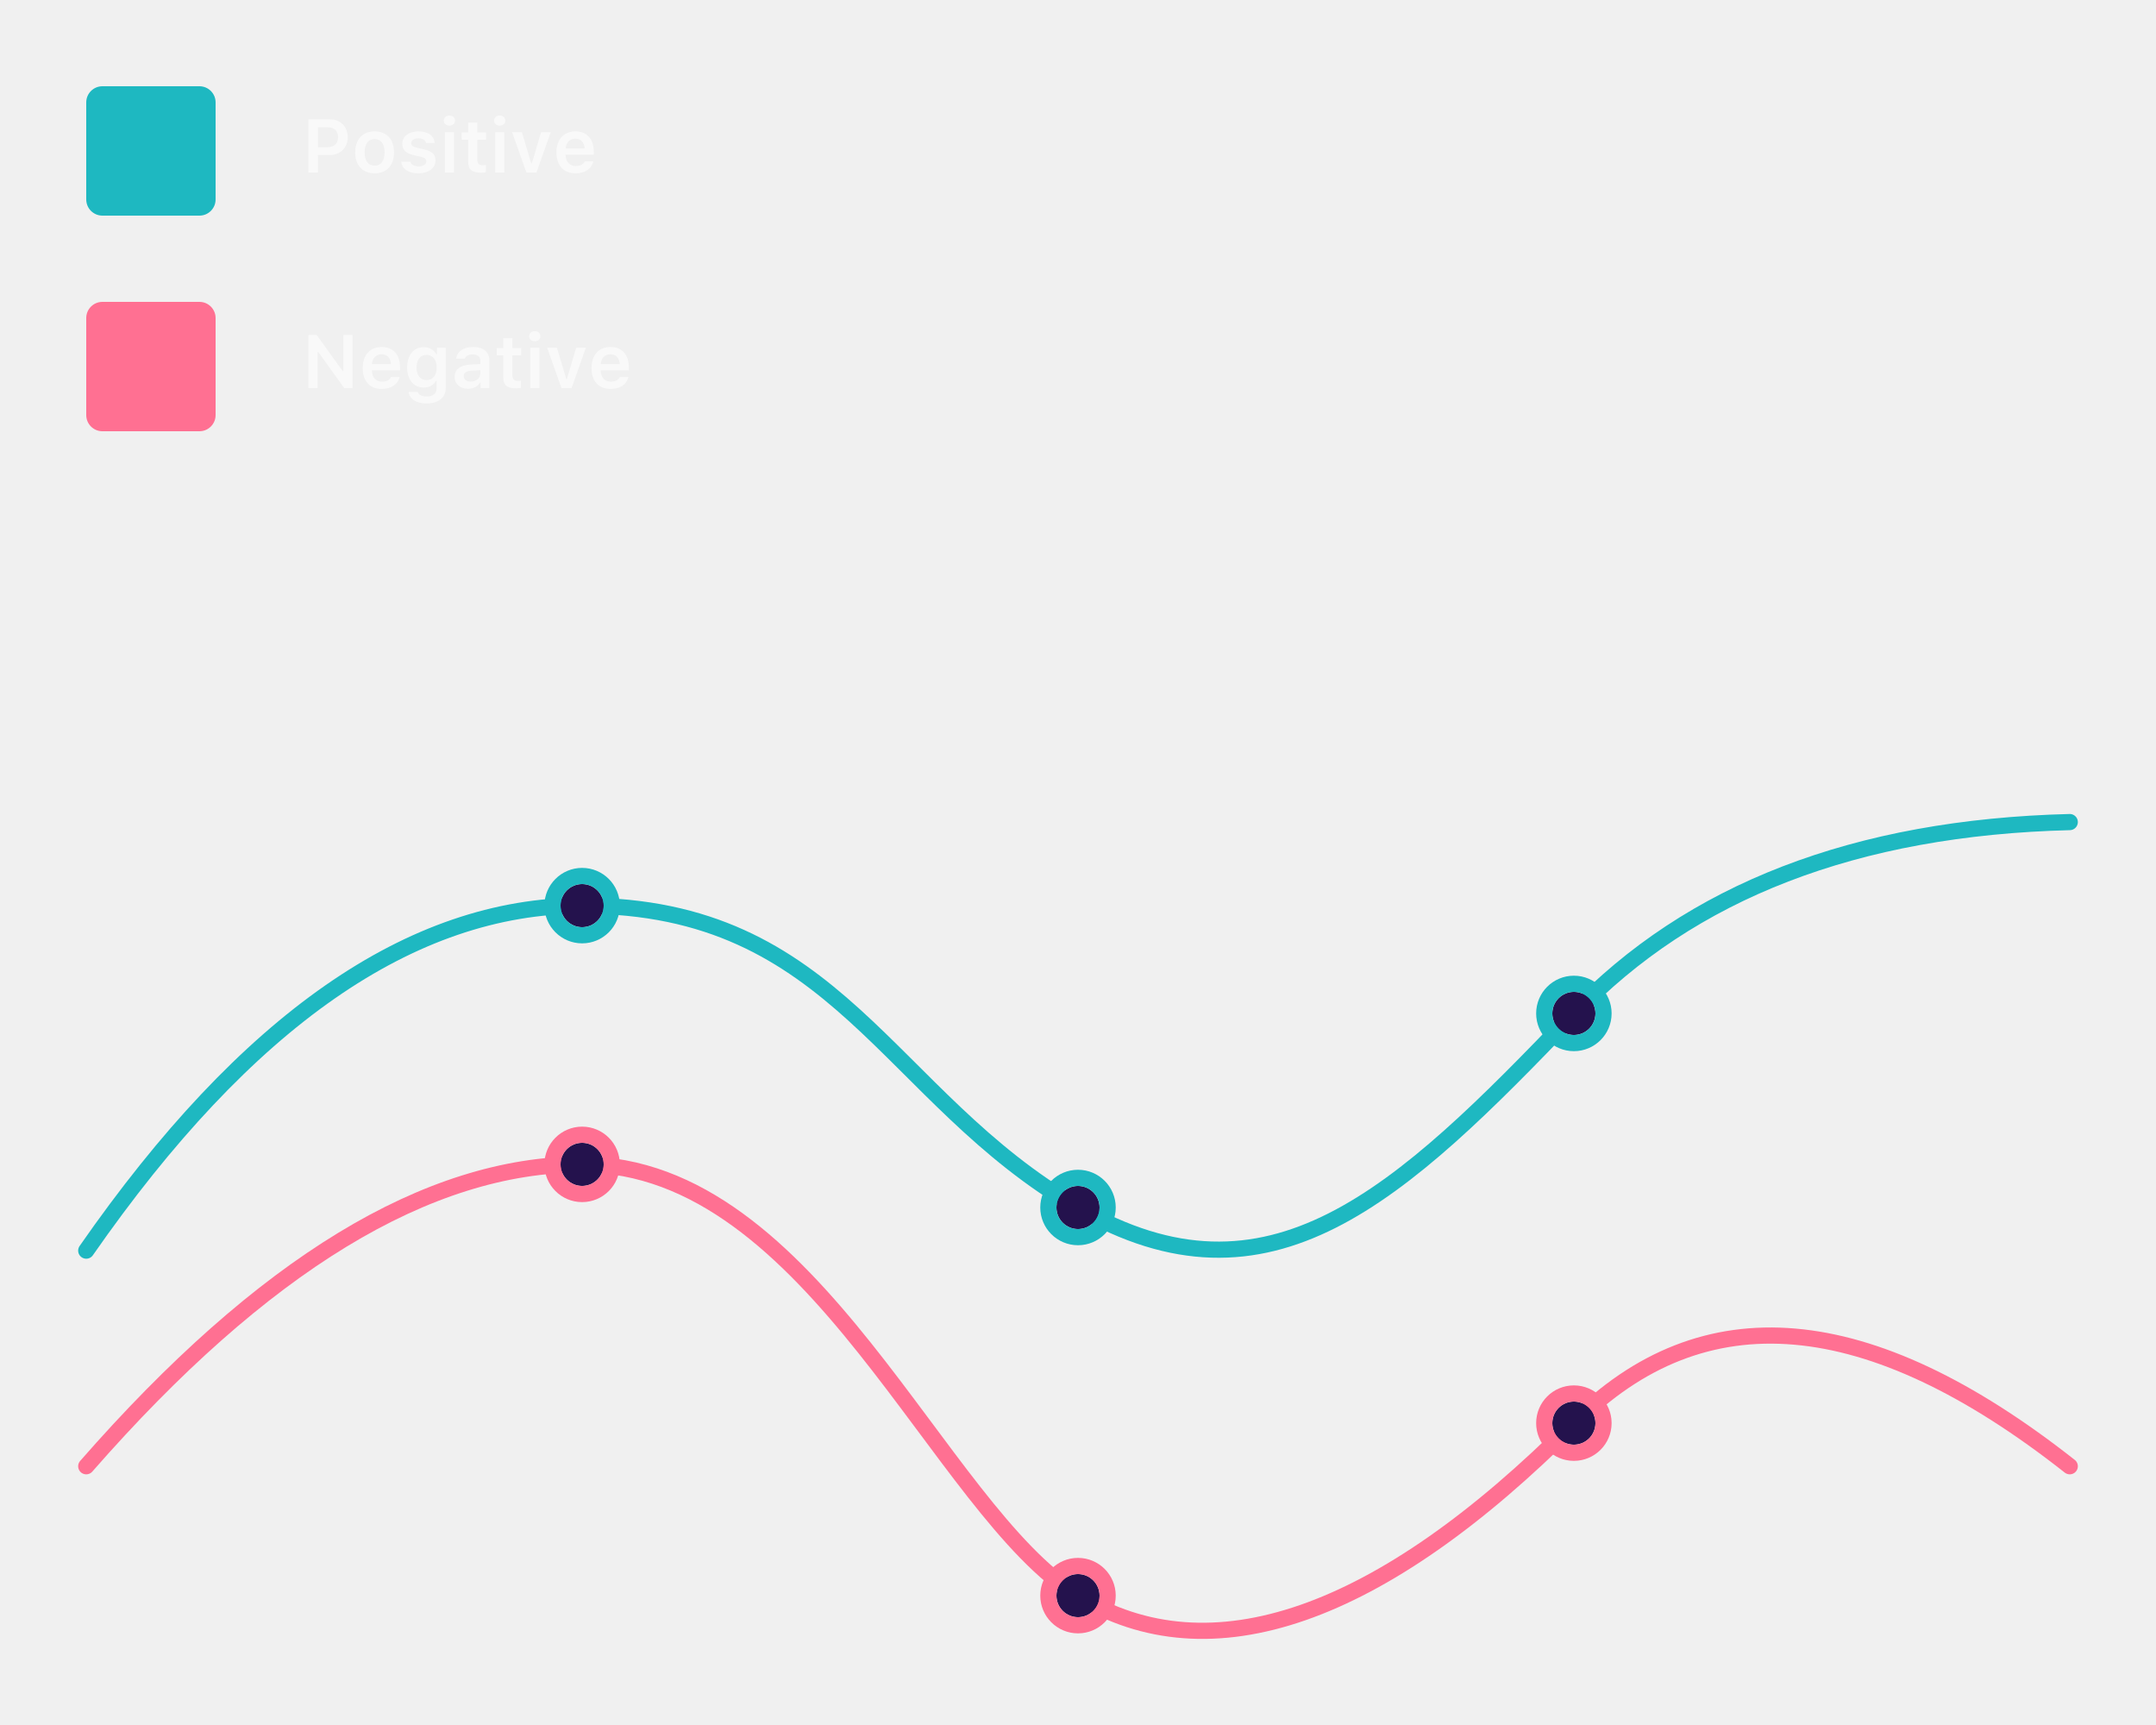
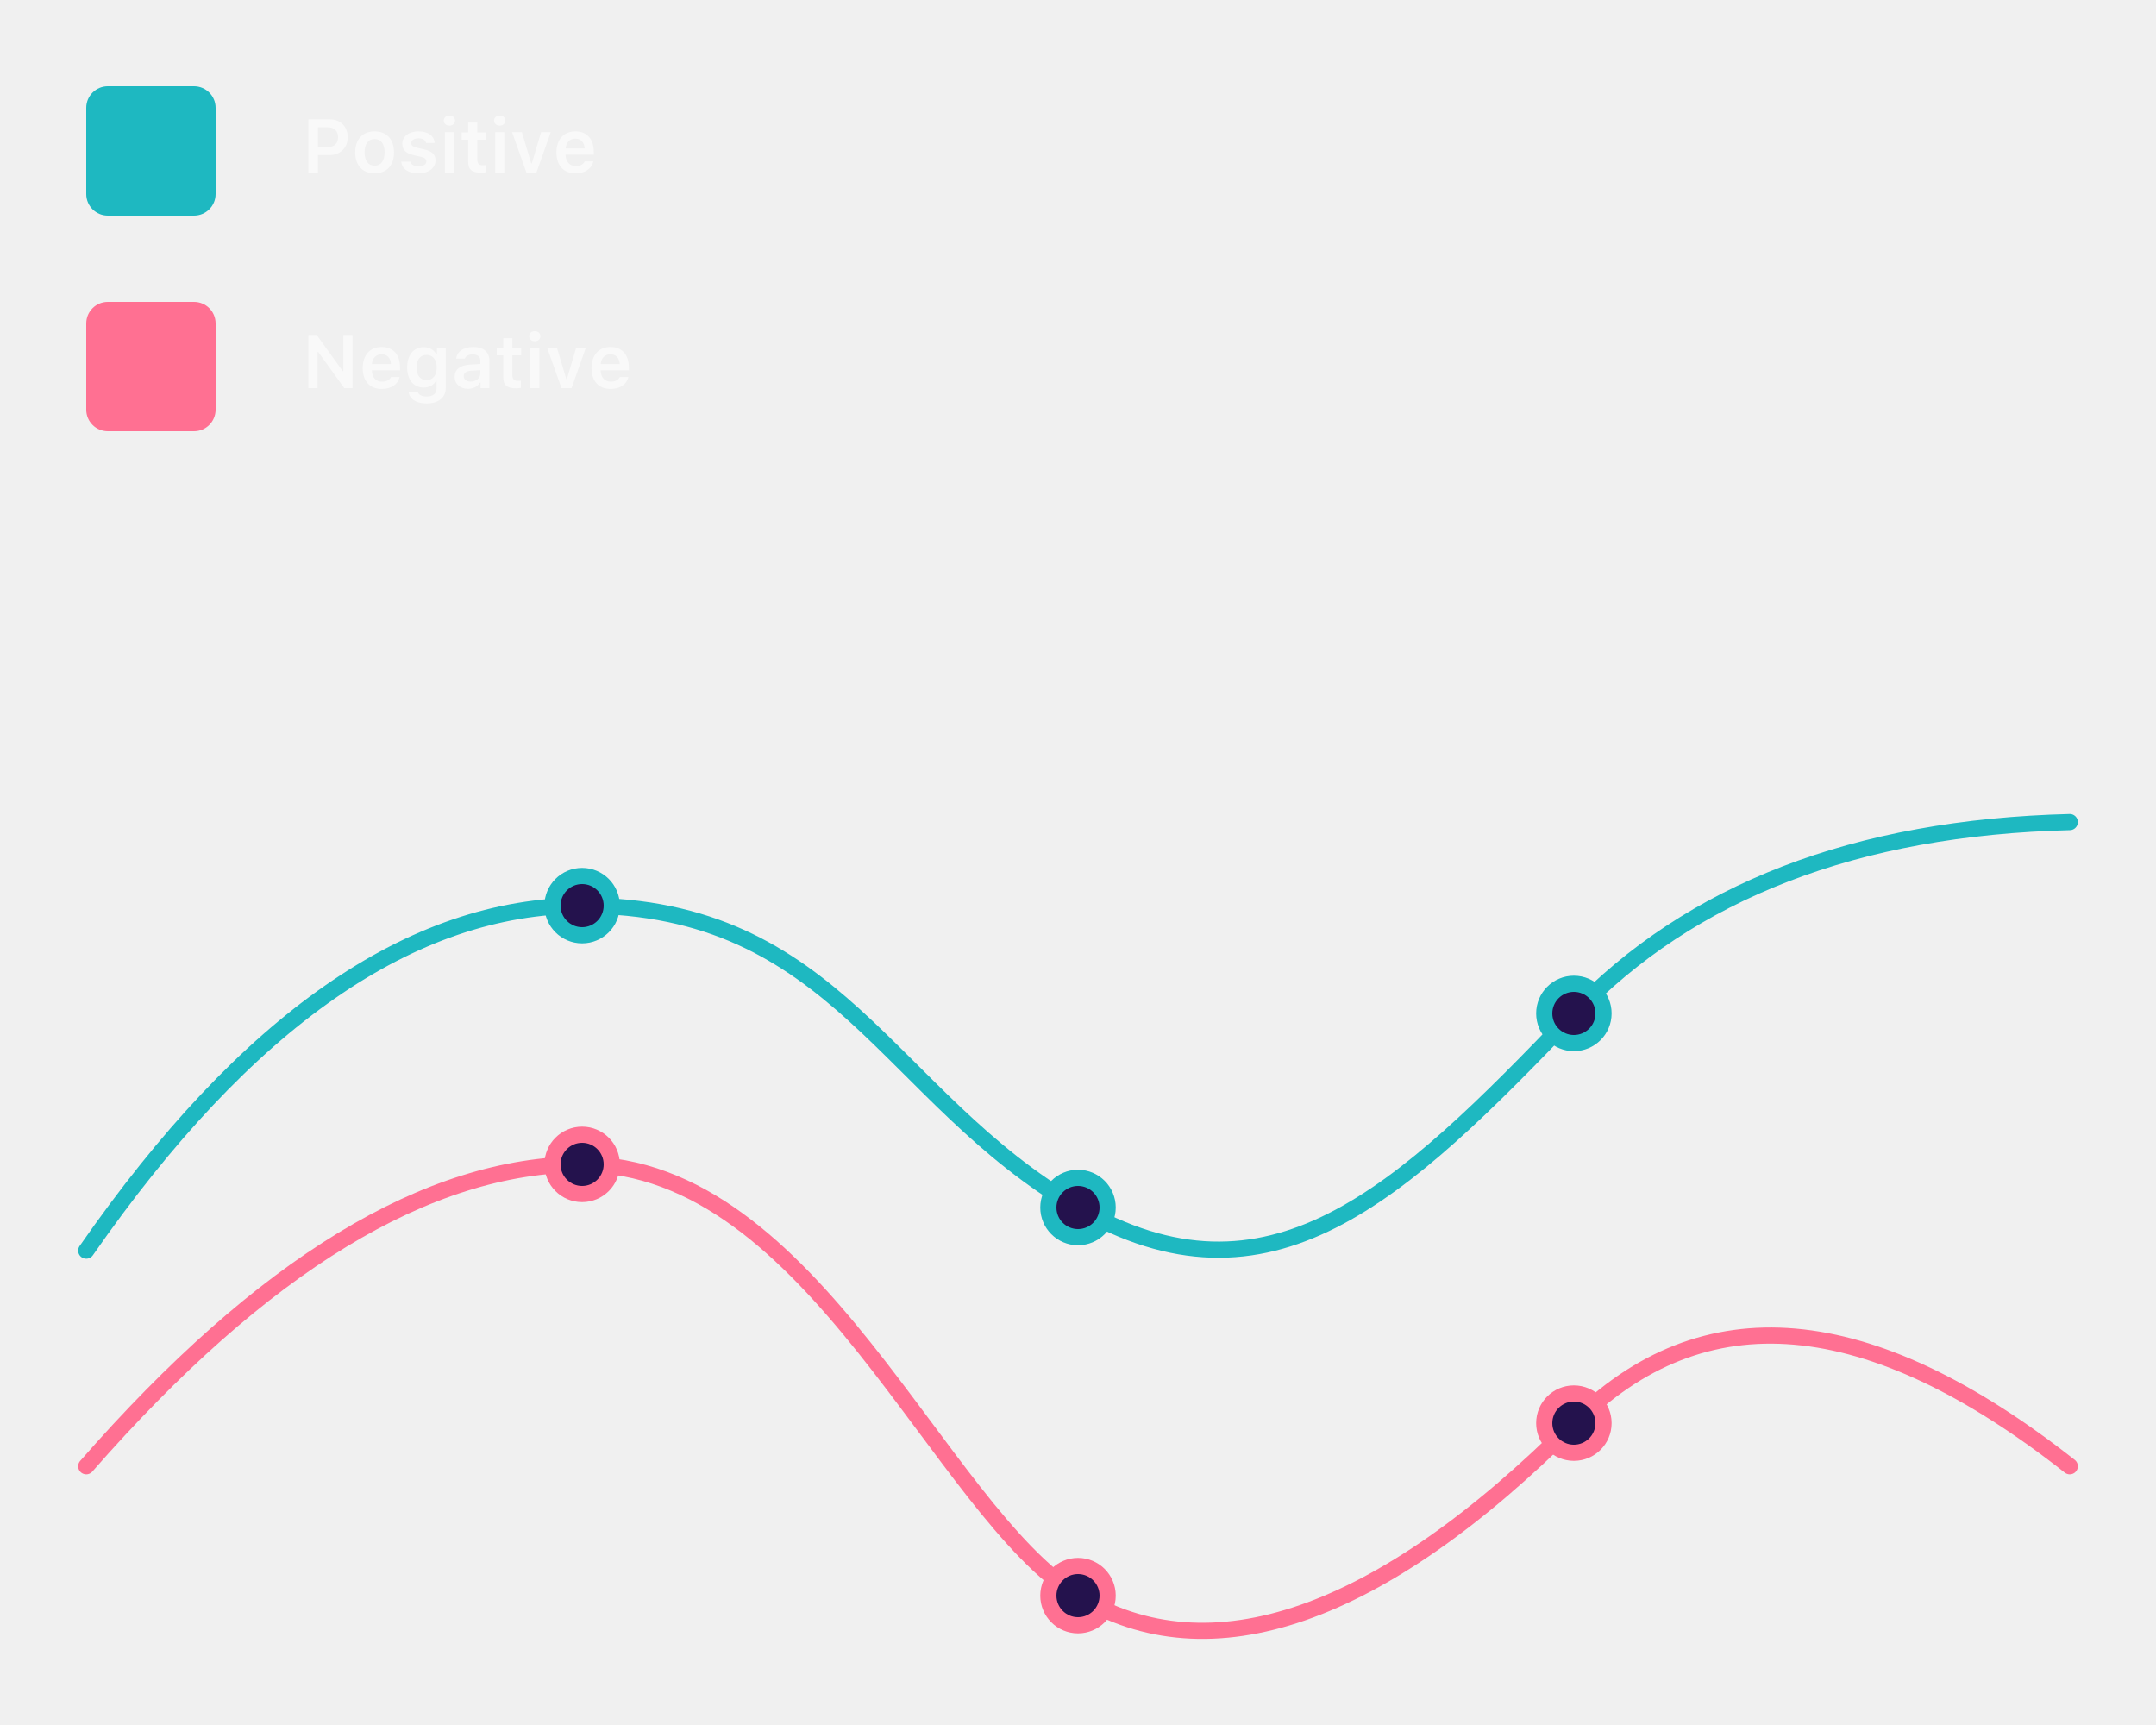
- <svg xmlns="http://www.w3.org/2000/svg" xmlns:xlink="http://www.w3.org/1999/xlink" width="400px" height="320px" viewBox="0 0 400 320" version="1.1">
-   <defs>
-     <circle id="path-1" cx="184" cy="72" r="4" />
-     <circle id="path-2" cx="92" cy="16" r="4" />
-     <circle id="path-3" cx="276" cy="36" r="4" />
-     <circle id="path-4" cx="92" cy="4" r="4" />
-     <circle id="path-5" cx="184" cy="84" r="4" />
-     <circle id="path-6" cx="276" cy="52" r="4" />
-   </defs>
+ <svg xmlns="http://www.w3.org/2000/svg" width="400px" height="320px" viewBox="0 0 400 320" version="1.1">
+   <defs />
  <g id="snippet/sentiment-chart" stroke="none" stroke-width="1" fill="none" fill-rule="evenodd">
    <g id="Group" transform="translate(16, 16)">
-       <g id="Lines" transform="translate(0, 136)">
-         <g id="Group">
-           <path d="M0,80 C29.667,37.333 60.333,16 92,16 C139.5,16 148.5,51.5 184,72 C219.5,92.5 243.5,70 276,36 C297.667,13.333 328.333,1.5 368,0.5" id="Path-4" stroke="#1EB8C1" stroke-width="3" stroke-linecap="round" stroke-linejoin="round" />
-           <g id="Oval">
-             <use fill="#24124D" fill-rule="evenodd" xlink:href="#path-1" />
-             <circle stroke="#1EB8C1" stroke-width="3" cx="184" cy="72" r="5.5" />
-           </g>
-           <g id="Oval">
-             <use fill="#24124D" fill-rule="evenodd" xlink:href="#path-2" />
-             <circle stroke="#1EB8C1" stroke-width="3" cx="92" cy="16" r="5.5" />
-           </g>
-           <g id="Oval">
-             <use fill="#24124D" fill-rule="evenodd" xlink:href="#path-3" />
-             <circle stroke="#1EB8C1" stroke-width="3" cx="276" cy="36" r="5.5" />
-           </g>
+       <g id="Lines" transform="translate(0, 136)" stroke-width="3">
+         <g id="Group" stroke="#1EB8C1">
+           <path d="M0,80 C29.667,37.333 60.333,16 92,16 C139.5,16 148.5,51.5 184,72 C219.5,92.5 243.5,70 276,36 C297.667,13.333 328.333,1.5 368,0.5" id="Path-4" stroke-linecap="round" stroke-linejoin="round" />
+           <circle id="Oval" fill="#24124D" cx="184" cy="72" r="5.5" />
+           <circle id="Oval" fill="#24124D" cx="92" cy="16" r="5.5" />
+           <circle id="Oval" fill="#24124D" cx="276" cy="36" r="5.5" />
        </g>
-         <g id="Group-2" transform="translate(0, 60)">
-           <path d="M0,60 C32.667,22.667 63.333,4 92,4 C135,4 158.12,68.155 184,84 C208.5,99 240,88.089 276,52 C300,27.941 330.667,30.607 368,60" id="Path-4" stroke="#FF7092" stroke-width="3" stroke-linecap="round" stroke-linejoin="round" />
-           <g id="Oval">
-             <use fill="#24124D" fill-rule="evenodd" xlink:href="#path-4" />
-             <circle stroke="#FF7092" stroke-width="3" cx="92" cy="4" r="5.5" />
-           </g>
-           <g id="Oval">
-             <use fill="#24124D" fill-rule="evenodd" xlink:href="#path-5" />
-             <circle stroke="#FF7092" stroke-width="3" cx="184" cy="84" r="5.5" />
-           </g>
-           <g id="Oval">
-             <use fill="#24124D" fill-rule="evenodd" xlink:href="#path-6" />
-             <circle stroke="#FF7092" stroke-width="3" cx="276" cy="52" r="5.5" />
-           </g>
+         <g id="Group-2" transform="translate(0, 60)" stroke="#FF7092">
+           <path d="M0,60 C32.667,22.667 63.333,4 92,4 C135,4 158.12,68.155 184,84 C208.5,99 240,88.089 276,52 C300,27.941 330.667,30.607 368,60" id="Path-4" stroke-linecap="round" stroke-linejoin="round" />
+           <circle id="Oval" fill="#24124D" cx="92" cy="4" r="5.5" />
+           <circle id="Oval" fill="#24124D" cx="184" cy="84" r="5.5" />
+           <circle id="Oval" fill="#24124D" cx="276" cy="52" r="5.5" />
        </g>
      </g>
      <g id="Legend">
-         <rect id="Rectangle-2" fill="#1EB8C1" x="0" y="0" width="24" height="24" rx="3" />
-         <rect id="Rectangle-2" fill="#FF7092" x="0" y="40" width="24" height="24" rx="3" />
+         <rect id="Rectangle-2" fill="#1EB8C1" x="0" y="0" width="24" height="24" rx="4" />
+         <rect id="Rectangle-2" fill="#FF7092" x="0" y="40" width="24" height="24" rx="4" />
        <path d="M41.217,6.136 L45.195,6.136 C47.164,6.136 48.511,7.482 48.511,9.472 C48.511,11.427 47.116,12.767 45.12,12.767 L42.98,12.767 L42.98,16 L41.217,16 L41.217,6.136 Z M42.98,7.612 L42.98,11.304 L44.724,11.304 C45.981,11.304 46.72,10.647 46.72,9.472 C46.72,8.262 46.002,7.612 44.73,7.612 L42.98,7.612 Z M53.501,14.729 C54.684,14.729 55.354,13.826 55.354,12.261 C55.354,10.702 54.677,9.793 53.501,9.793 C52.318,9.793 51.642,10.702 51.642,12.261 C51.642,13.826 52.318,14.729 53.501,14.729 Z M53.501,16.15 C51.259,16.15 49.905,14.688 49.905,12.261 C49.905,9.848 51.279,8.371 53.501,8.371 C55.729,8.371 57.097,9.841 57.097,12.261 C57.097,14.688 55.736,16.15 53.501,16.15 Z M58.635,10.661 C58.635,9.308 59.865,8.371 61.629,8.371 C63.406,8.371 64.521,9.157 64.644,10.518 L63.051,10.518 C62.928,9.991 62.429,9.656 61.636,9.656 C60.863,9.656 60.282,10.025 60.282,10.565 C60.282,10.989 60.638,11.249 61.39,11.42 L62.709,11.721 C64.138,12.042 64.801,12.657 64.801,13.758 C64.801,15.193 63.481,16.15 61.615,16.15 C59.749,16.15 58.573,15.344 58.443,13.983 L60.118,13.983 C60.282,14.537 60.809,14.865 61.656,14.865 C62.511,14.865 63.105,14.489 63.105,13.936 C63.105,13.512 62.784,13.245 62.073,13.088 L60.747,12.78 C59.312,12.452 58.635,11.789 58.635,10.661 Z M66.537,16 L66.537,8.521 L68.226,8.521 L68.226,16 L66.537,16 Z M67.378,7.305 C66.763,7.305 66.332,6.908 66.332,6.368 C66.332,5.828 66.763,5.432 67.378,5.432 C68,5.432 68.424,5.828 68.424,6.368 C68.424,6.908 68,7.305 67.378,7.305 Z M70.864,6.737 L72.553,6.737 L72.553,8.569 L74.193,8.569 L74.193,9.923 L72.553,9.923 L72.553,13.594 C72.553,14.332 72.867,14.66 73.578,14.66 C73.817,14.66 73.94,14.646 74.139,14.626 L74.139,15.952 C73.899,16 73.592,16.034 73.264,16.034 C71.548,16.034 70.864,15.453 70.864,14.004 L70.864,9.923 L69.647,9.923 L69.647,8.569 L70.864,8.569 L70.864,6.737 Z M75.868,16 L75.868,8.521 L77.557,8.521 L77.557,16 L75.868,16 Z M76.709,7.305 C76.094,7.305 75.663,6.908 75.663,6.368 C75.663,5.828 76.094,5.432 76.709,5.432 C77.331,5.432 77.755,5.828 77.755,6.368 C77.755,6.908 77.331,7.305 76.709,7.305 Z M79.006,8.521 L80.824,8.521 L82.554,14.305 L82.67,14.305 L84.386,8.521 L86.177,8.521 L83.531,16 L81.665,16 L79.006,8.521 Z M90.743,9.718 C89.731,9.718 89.021,10.442 88.945,11.536 L92.466,11.536 C92.432,10.429 91.762,9.718 90.743,9.718 Z M92.479,13.942 L94.086,13.942 C93.765,15.303 92.527,16.15 90.764,16.15 C88.562,16.15 87.236,14.694 87.236,12.288 C87.236,9.882 88.583,8.371 90.75,8.371 C92.883,8.371 94.161,9.786 94.161,12.145 L94.161,12.691 L88.938,12.691 L88.938,12.78 C88.979,14.024 89.697,14.804 90.812,14.804 C91.652,14.804 92.233,14.496 92.479,13.942 Z" id="Positive" fill="#FFFFFF" opacity="0.6" />
        <path d="M42.919,56 L41.217,56 L41.217,46.136 L42.748,46.136 L47.588,52.842 L47.704,52.842 L47.704,46.136 L49.399,46.136 L49.399,56 L47.875,56 L43.035,49.287 L42.919,49.287 L42.919,56 Z M54.8,49.718 C53.788,49.718 53.077,50.442 53.002,51.536 L56.522,51.536 C56.488,50.429 55.818,49.718 54.8,49.718 Z M56.536,53.942 L58.143,53.942 C57.821,55.303 56.584,56.15 54.82,56.15 C52.619,56.15 51.293,54.694 51.293,52.288 C51.293,49.882 52.64,48.371 54.807,48.371 C56.939,48.371 58.218,49.786 58.218,52.145 L58.218,52.691 L52.995,52.691 L52.995,52.78 C53.036,54.024 53.754,54.804 54.868,54.804 C55.709,54.804 56.29,54.496 56.536,53.942 Z M65.026,52.179 C65.026,50.75 64.309,49.841 63.133,49.841 C61.95,49.841 61.28,50.75 61.28,52.179 C61.28,53.607 61.95,54.51 63.133,54.51 C64.315,54.51 65.026,53.607 65.026,52.179 Z M63.133,58.844 C61.212,58.844 59.954,57.996 59.817,56.711 L61.52,56.711 C61.629,57.224 62.23,57.552 63.16,57.552 C64.322,57.552 64.999,57.005 64.999,56.068 L64.999,54.653 L64.883,54.653 C64.452,55.453 63.639,55.891 62.6,55.891 C60.713,55.891 59.537,54.428 59.537,52.179 C59.537,49.889 60.72,48.398 62.627,48.398 C63.646,48.398 64.534,48.904 64.944,49.718 L65.061,49.718 L65.061,48.521 L66.694,48.521 L66.694,56.027 C66.694,57.757 65.313,58.844 63.133,58.844 Z M71.329,54.79 C72.354,54.79 73.12,54.127 73.12,53.259 L73.12,52.664 L71.432,52.773 C70.481,52.835 70.037,53.177 70.037,53.785 C70.037,54.414 70.577,54.79 71.329,54.79 Z M70.83,56.123 C69.388,56.123 68.355,55.248 68.355,53.881 C68.355,52.527 69.374,51.748 71.192,51.639 L73.12,51.522 L73.12,50.894 C73.12,50.162 72.628,49.752 71.712,49.752 C70.933,49.752 70.399,50.025 70.242,50.531 L68.643,50.531 C68.779,49.212 70.017,48.371 71.794,48.371 C73.715,48.371 74.795,49.308 74.795,50.894 L74.795,56 L73.161,56 L73.161,54.975 L73.045,54.975 C72.628,55.699 71.808,56.123 70.83,56.123 Z M77.372,46.737 L79.061,46.737 L79.061,48.569 L80.701,48.569 L80.701,49.923 L79.061,49.923 L79.061,53.594 C79.061,54.332 79.375,54.66 80.086,54.66 C80.325,54.66 80.448,54.646 80.646,54.626 L80.646,55.952 C80.407,56 80.1,56.034 79.771,56.034 C78.056,56.034 77.372,55.453 77.372,54.004 L77.372,49.923 L76.155,49.923 L76.155,48.569 L77.372,48.569 L77.372,46.737 Z M82.376,56 L82.376,48.521 L84.064,48.521 L84.064,56 L82.376,56 Z M83.217,47.305 C82.602,47.305 82.171,46.908 82.171,46.368 C82.171,45.828 82.602,45.432 83.217,45.432 C83.839,45.432 84.263,45.828 84.263,46.368 C84.263,46.908 83.839,47.305 83.217,47.305 Z M85.514,48.521 L87.332,48.521 L89.062,54.305 L89.178,54.305 L90.894,48.521 L92.685,48.521 L90.039,56 L88.173,56 L85.514,48.521 Z M97.251,49.718 C96.239,49.718 95.528,50.442 95.453,51.536 L98.974,51.536 C98.939,50.429 98.27,49.718 97.251,49.718 Z M98.987,53.942 L100.594,53.942 C100.272,55.303 99.035,56.15 97.271,56.15 C95.07,56.15 93.744,54.694 93.744,52.288 C93.744,49.882 95.091,48.371 97.258,48.371 C99.391,48.371 100.669,49.786 100.669,52.145 L100.669,52.691 L95.446,52.691 L95.446,52.78 C95.487,54.024 96.205,54.804 97.319,54.804 C98.16,54.804 98.741,54.496 98.987,53.942 Z" id="Negative" fill="#FFFFFF" opacity="0.6" />
      </g>
    </g>
  </g>
</svg>
